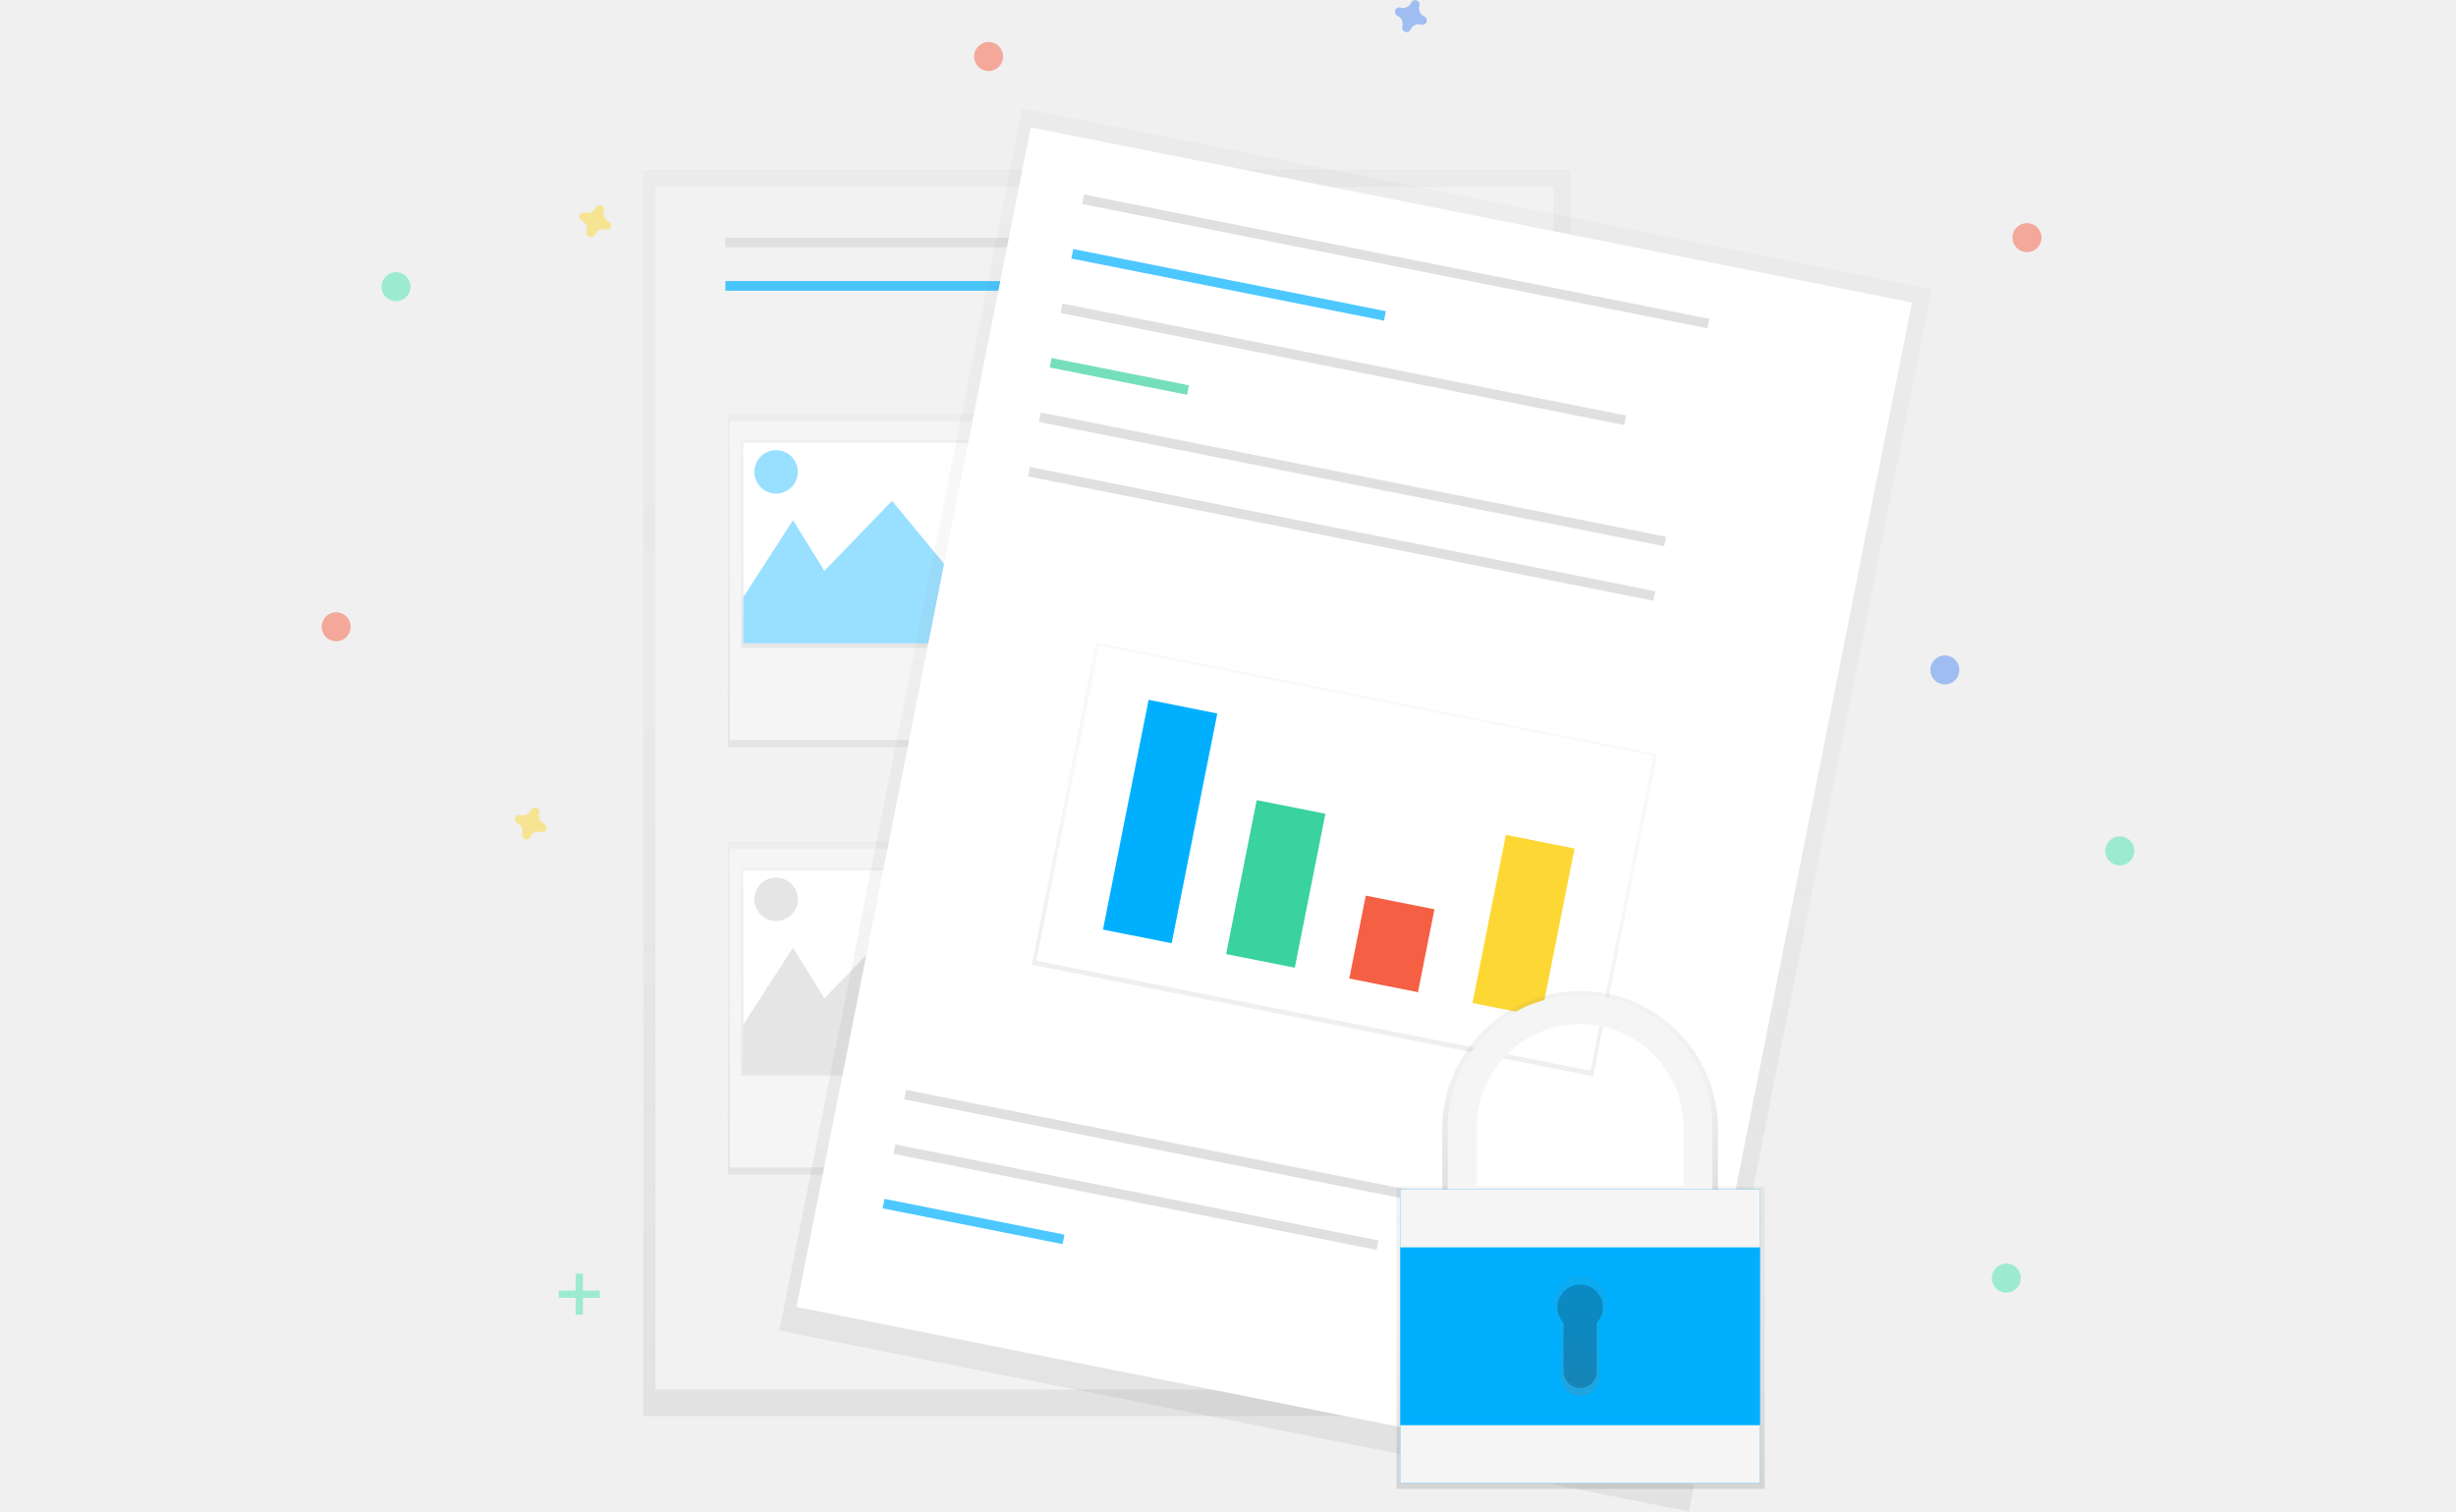
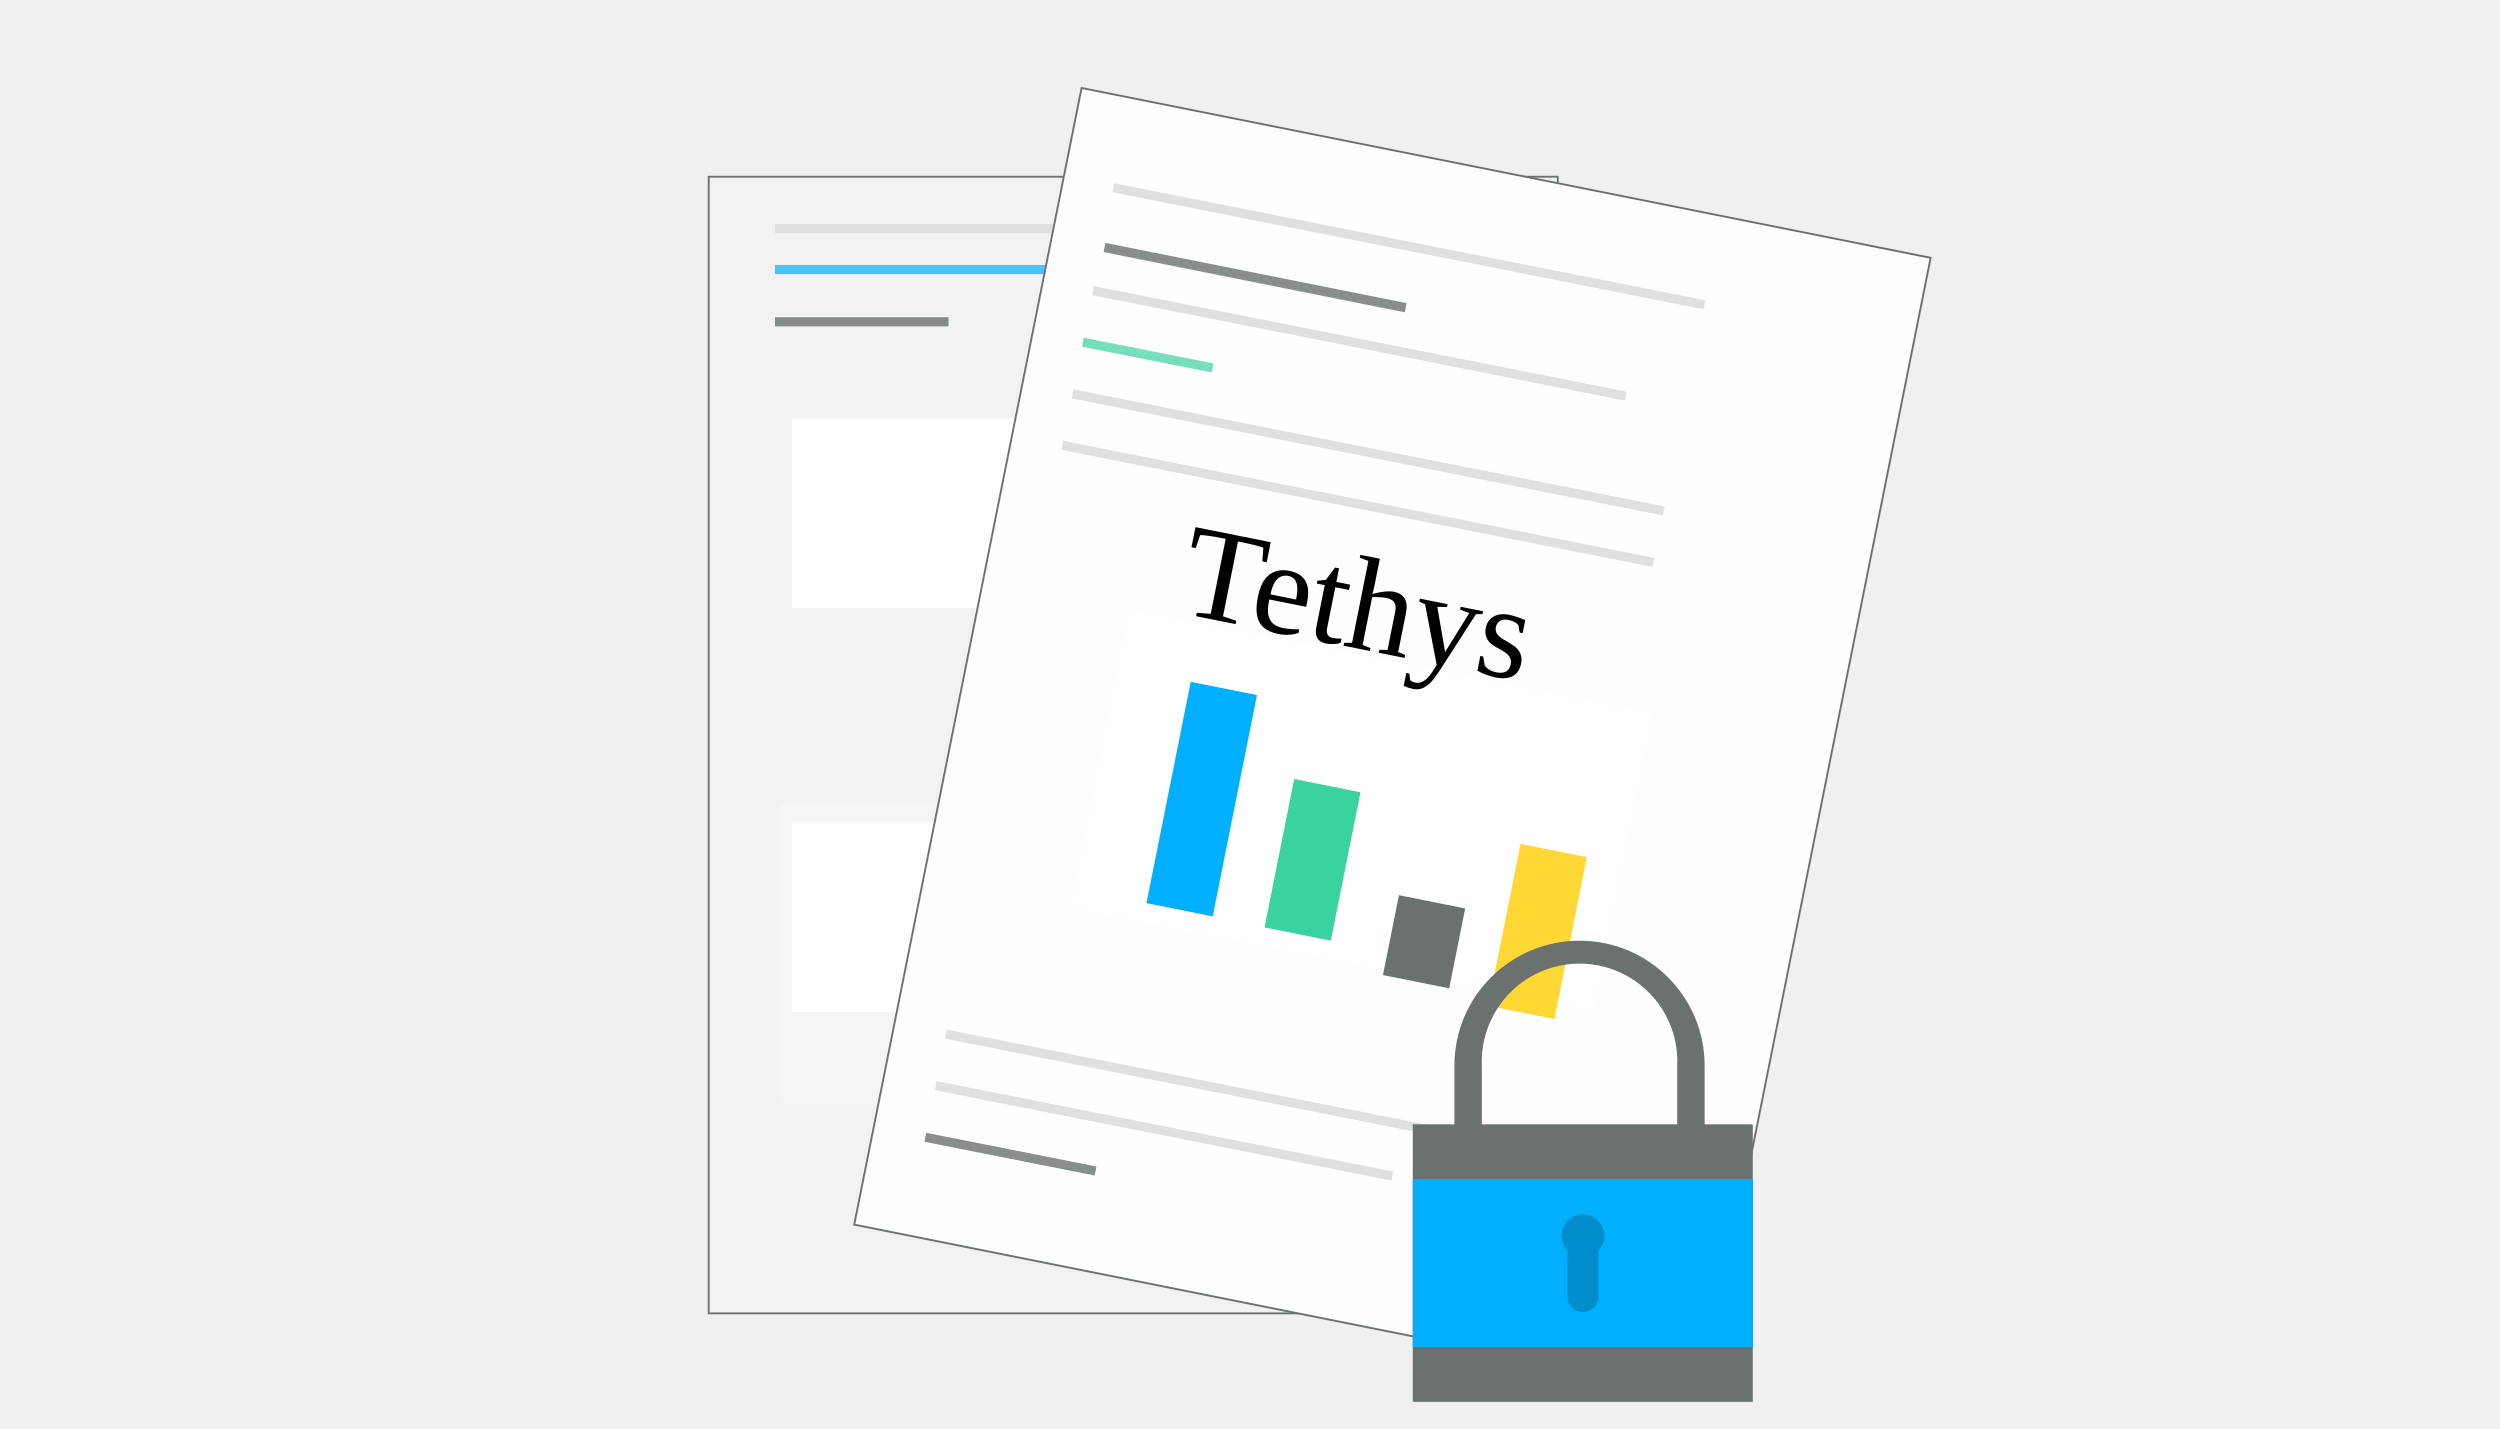
- <svg xmlns="http://www.w3.org/2000/svg" xmlns:xlink="http://www.w3.org/1999/xlink" id="e8f68bdd-4984-4f2e-95b7-7fc8ec281257" data-name="Layer 1" width="130" height="80" viewBox="0 0 918.14 765.54">
-   <defs>
-     <linearGradient id="27aa7b70-b106-4a00-be67-693c8380e41d" x1="397.74" y1="717.25" x2="397.74" y2="86.11" gradientUnits="userSpaceOnUse">
-       <stop offset="0" stop-color="gray" stop-opacity="0.25" />
-       <stop offset="0.54" stop-color="gray" stop-opacity="0.12" />
-       <stop offset="1" stop-color="gray" stop-opacity="0.1" />
-     </linearGradient>
-     <linearGradient id="46a816da-c484-41ec-8a6f-fbf14454d910" x1="288.88" y1="378.44" x2="288.88" y2="209.65" xlink:href="#27aa7b70-b106-4a00-be67-693c8380e41d" />
-     <linearGradient id="32b634d8-28f1-48d9-a868-f602a2cad942" x1="288.88" y1="328.29" x2="288.88" y2="223.1" xlink:href="#27aa7b70-b106-4a00-be67-693c8380e41d" />
-     <clipPath id="7a4c6aff-0be0-461b-a111-b3ae1b8fbf73" transform="translate(-140.93 -67.23)">
-       <rect id="8cc91f6d-19b0-43cc-9c18-2faa83ac34ba" data-name="&lt;Rectangle&gt;" x="354.51" y="291.55" width="150.6" height="101.52" fill="#fff" />
-     </clipPath>
-     <linearGradient id="38f1cb81-8fac-4205-a0ff-a33ac00d354c" x1="288.88" y1="594.94" x2="288.88" y2="426.14" xlink:href="#27aa7b70-b106-4a00-be67-693c8380e41d" />
-     <linearGradient id="6fc01aaf-135e-403e-a209-43b2a4fe59f1" x1="288.88" y1="544.79" x2="288.88" y2="439.6" xlink:href="#27aa7b70-b106-4a00-be67-693c8380e41d" />
-     <clipPath id="79ce363a-d134-40e4-9f82-b96d04a36978" transform="translate(-140.93 -67.23)">
-       <rect id="5b44e697-61fe-43bd-9a58-5f3e41301748" data-name="&lt;Rectangle&gt;" x="354.51" y="508.05" width="150.6" height="101.52" fill="#fff" />
-     </clipPath>
-     <linearGradient id="54803c44-522d-4b9e-9a34-f1f7b43e8483" x1="671.57" y1="760.34" x2="671.57" y2="129.2" gradientTransform="translate(1109.43 -194.1) rotate(90)" xlink:href="#27aa7b70-b106-4a00-be67-693c8380e41d" />
-     <linearGradient id="089a6a47-adaa-499b-aefb-cd6464b62fb8" x1="670.96" y1="553.63" x2="670.96" y2="387.28" gradientTransform="translate(1129.51 -168.41) rotate(90)" xlink:href="#27aa7b70-b106-4a00-be67-693c8380e41d" />
-     <linearGradient id="fd8d88e0-7826-450d-9e0b-001d1be709c2" x1="637.66" y1="754.12" x2="637.66" y2="601.05" xlink:href="#27aa7b70-b106-4a00-be67-693c8380e41d" />
-     <linearGradient id="8d1793c5-b76e-44e2-a52e-569460402331" x1="778.37" y1="673.86" x2="778.37" y2="569.13" xlink:href="#27aa7b70-b106-4a00-be67-693c8380e41d" />
-     <linearGradient id="4745700d-8097-45ff-9f71-625443fc4ad8" x1="778.37" y1="774.41" x2="778.37" y2="713.66" xlink:href="#27aa7b70-b106-4a00-be67-693c8380e41d" />
-   </defs>
-   <g opacity="0.5">
-     <rect x="162.9" y="86.11" width="469.69" height="631.14" fill="url(#27aa7b70-b106-4a00-be67-693c8380e41d)" />
-   </g>
-   <rect x="169.02" y="94.67" width="455.01" height="609.12" fill="#f2f2f2" />
-   <rect x="204.49" y="120.36" width="156.56" height="4.89" fill="#e0e0e0" />
-   <rect x="204.49" y="142.37" width="156.56" height="4.89" fill="#00b0ff" opacity="0.7" />
-   <rect x="384.29" y="120.36" width="156.56" height="4.89" fill="#e0e0e0" />
-   <rect x="408.75" y="259.8" width="156.56" height="4.89" fill="#e0e0e0" />
-   <rect x="412.42" y="273.25" width="156.56" height="4.89" fill="#e0e0e0" />
-   <rect x="419.76" y="286.7" width="156.56" height="4.89" fill="#e0e0e0" />
-   <rect x="408.75" y="476.29" width="156.56" height="4.89" fill="#e0e0e0" />
-   <rect x="412.42" y="489.75" width="156.56" height="4.89" fill="#e0e0e0" />
-   <rect x="419.76" y="503.2" width="156.56" height="4.89" fill="#e0e0e0" />
-   <g opacity="0.5">
-     <rect x="205.71" y="209.65" width="166.35" height="168.79" fill="url(#46a816da-c484-41ec-8a6f-fbf14454d910)" />
-   </g>
-   <rect x="206.76" y="213.32" width="163.72" height="161.45" fill="#f5f5f5" />
-   <g opacity="0.5">
-     <rect x="212.53" y="223.1" width="152.7" height="105.19" fill="url(#32b634d8-28f1-48d9-a868-f602a2cad942)" />
-   </g>
-   <rect id="689f37f3-cc41-448d-b172-63ec123bc985" data-name="&lt;Rectangle&gt;" x="213.58" y="224.32" width="150.6" height="101.52" fill="#fff" />
-   <g clip-path="url(#7a4c6aff-0be0-461b-a111-b3ae1b8fbf73)">
-     <polygon points="200.82 322.18 238.74 263.46 254.64 289.15 288.88 253.68 318.24 289.15 343.93 236.56 409.98 341.75 195.93 334.41 200.82 322.18" fill="#00b0ff" opacity="0.4" />
-     <circle cx="230.17" cy="239" r="11.01" fill="#00b0ff" opacity="0.4" />
-   </g>
-   <g opacity="0.5">
-     <rect x="205.71" y="426.14" width="166.35" height="168.79" fill="url(#38f1cb81-8fac-4205-a0ff-a33ac00d354c)" />
-   </g>
-   <rect x="206.76" y="429.81" width="163.72" height="161.45" fill="#f5f5f5" />
-   <g opacity="0.5">
-     <rect x="212.53" y="439.6" width="152.7" height="105.19" fill="url(#6fc01aaf-135e-403e-a209-43b2a4fe59f1)" />
-   </g>
-   <rect id="b429ac3a-f8a8-4171-bcce-5b6c002c0714" data-name="&lt;Rectangle&gt;" x="213.58" y="440.82" width="150.6" height="101.52" fill="#fff" />
-   <g clip-path="url(#79ce363a-d134-40e4-9f82-b96d04a36978)">
-     <polygon points="200.82 538.67 238.74 479.96 254.64 505.65 288.88 470.18 318.24 505.65 343.93 453.05 409.98 558.24 195.93 550.9 200.82 538.67" fill="#bdbdbd" opacity="0.4" />
-     <circle cx="230.17" cy="455.5" r="11.01" fill="#bdbdbd" opacity="0.4" />
-   </g>
-   <g opacity="0.5">
-     <rect x="349.09" y="242.63" width="631.14" height="469.69" transform="translate(-74.16 969.06) rotate(-78.76)" fill="url(#54803c44-522d-4b9e-9a34-f1f7b43e8483)" />
-   </g>
-   <rect x="359.37" y="247.33" width="609.12" height="455.01" transform="translate(-72.16 966.22) rotate(-78.76)" fill="#fff" />
-   <rect x="523.5" y="197.22" width="322.91" height="4.89" transform="translate(-88.86 -196.94) rotate(11.24)" fill="#e0e0e0" />
-   <rect x="433.36" y="650.7" width="322.91" height="4.89" transform="translate(-2.18 -170.66) rotate(11.24)" fill="#e0e0e0" />
-   <rect x="428.58" y="671.14" width="249.52" height="4.89" transform="translate(1.01 -162.18) rotate(11.24)" fill="#e0e0e0" />
-   <rect x="424.6" y="683.47" width="92.96" height="4.89" transform="translate(1.84 -145.91) rotate(11.24)" fill="#00b0ff" opacity="0.7" />
-   <rect x="519.57" y="209.08" width="161.45" height="4.89" transform="translate(-88.17 -180.2) rotate(11.24)" fill="#00b0ff" opacity="0.7" />
-   <rect x="512.84" y="249.31" width="291.11" height="4.89" transform="translate(-79.21 -190.76) rotate(11.24)" fill="#e0e0e0" />
-   <rect x="509.47" y="255.44" width="70.94" height="4.89" transform="translate(-80.19 -168.52) rotate(11.24)" fill="#3ad29f" opacity="0.7" />
-   <rect x="501.56" y="307.59" width="322.91" height="4.89" transform="translate(-67.76 -190.54) rotate(11.24)" fill="#e0e0e0" />
-   <g opacity="0.5">
-     <rect x="575.87" y="357.6" width="166.35" height="289.88" transform="translate(-103.27 983.74) rotate(-78.76)" fill="url(#089a6a47-adaa-499b-aefb-cd6464b62fb8)" />
-   </g>
-   <rect x="516.06" y="420.61" width="286.22" height="162.68" transform="translate(-30.42 -186.11) rotate(11.24)" fill="#fff" />
-   <rect x="496.08" y="335.18" width="322.91" height="4.89" transform="translate(-62.49 -188.94) rotate(11.24)" fill="#e0e0e0" />
-   <rect x="547.86" y="424.02" width="35.47" height="118.64" transform="translate(-35.84 -168.22) rotate(11.24)" fill="#00b0ff" />
-   <rect x="606.43" y="475.19" width="35.47" height="79.5" transform="translate(-28.56 -179.03) rotate(11.24)" fill="#3ad29f" />
-   <rect x="665.23" y="523.93" width="35.47" height="42.81" transform="translate(-21.5 -189.92) rotate(11.24)" fill="#f55f44" />
-   <rect x="731.91" y="492.72" width="35.47" height="86.84" transform="translate(-22.02 -203.09) rotate(11.24)" fill="#fdd835" />
-   <g opacity="0.5">
-     <rect x="128.65" y="645.09" width="3.67" height="20.79" fill="#47e6b1" />
-     <rect x="269.58" y="712.31" width="3.67" height="20.79" transform="translate(853.2 384.07) rotate(90)" fill="#47e6b1" />
-   </g>
-   <path d="M699.44,75.56a4.49,4.49,0,0,1-2.5-5.43,2.16,2.16,0,0,0,.1-.5h0a2.25,2.25,0,0,0-4-1.49h0a2.16,2.16,0,0,0-.25.44,4.49,4.49,0,0,1-5.43,2.5,2.16,2.16,0,0,0-.5-.1h0a2.25,2.25,0,0,0-1.49,4h0a2.16,2.16,0,0,0,.44.25,4.49,4.49,0,0,1,2.5,5.43,2.16,2.16,0,0,0-.1.5h0a2.25,2.25,0,0,0,4,1.49h0a2.16,2.16,0,0,0,.25-.44,4.49,4.49,0,0,1,5.43-2.5,2.16,2.16,0,0,0,.5.1h0a2.25,2.25,0,0,0,1.49-4h0A2.16,2.16,0,0,0,699.44,75.56Z" transform="translate(-140.93 -67.23)" fill="#4d8af0" opacity="0.5" />
-   <path d="M286.33,179.4a4.49,4.49,0,0,1-2.5-5.43,2.16,2.16,0,0,0,.1-.5h0a2.25,2.25,0,0,0-4-1.49h0a2.16,2.16,0,0,0-.25.44,4.49,4.49,0,0,1-5.43,2.5,2.16,2.16,0,0,0-.5-.1h0a2.25,2.25,0,0,0-1.49,4h0a2.16,2.16,0,0,0,.44.25,4.49,4.49,0,0,1,2.5,5.43,2.16,2.16,0,0,0-.1.5h0a2.25,2.25,0,0,0,4,1.49h0a2.16,2.16,0,0,0,.25-.44,4.49,4.49,0,0,1,5.43-2.5,2.16,2.16,0,0,0,.5.1h0a2.25,2.25,0,0,0,1.49-4h0A2.16,2.16,0,0,0,286.33,179.4Z" transform="translate(-140.93 -67.23)" fill="#fdd835" opacity="0.5" />
-   <path d="M253.63,484.46a4.49,4.49,0,0,1-2.5-5.43,2.16,2.16,0,0,0,.1-.5h0a2.25,2.25,0,0,0-4-1.49h0a2.16,2.16,0,0,0-.25.44,4.49,4.49,0,0,1-5.43,2.5,2.16,2.16,0,0,0-.5-.1h0a2.25,2.25,0,0,0-1.49,4h0a2.16,2.16,0,0,0,.44.25,4.49,4.49,0,0,1,2.5,5.43,2.16,2.16,0,0,0-.1.5h0a2.25,2.25,0,0,0,4,1.49h0a2.16,2.16,0,0,0,.25-.44,4.49,4.49,0,0,1,5.43-2.5,2.16,2.16,0,0,0,.5.1h0a2.25,2.25,0,0,0,1.49-4h0A2.16,2.16,0,0,0,253.63,484.46Z" transform="translate(-140.93 -67.23)" fill="#fdd835" opacity="0.5" />
-   <circle cx="337.81" cy="28.62" r="7.34" fill="#f55f44" opacity="0.5" />
-   <circle cx="7.34" cy="317.46" r="7.34" fill="#f55f44" opacity="0.5" />
-   <circle cx="863.76" cy="120.36" r="7.34" fill="#f55f44" opacity="0.5" />
-   <circle cx="822.17" cy="339.3" r="7.34" fill="#4d8af0" opacity="0.5" />
-   <circle cx="37.68" cy="145.22" r="7.34" fill="#47e6b1" opacity="0.5" />
-   <circle cx="853.29" cy="647.34" r="7.34" fill="#47e6b1" opacity="0.5" />
-   <circle cx="910.8" cy="430.97" r="7.34" fill="#47e6b1" opacity="0.5" />
-   <rect x="544.42" y="601.05" width="186.48" height="153.07" fill="url(#fd8d88e0-7826-450d-9e0b-001d1be709c2)" />
-   <path d="M723.82,639a54.55,54.55,0,0,1,109.1,0v34.91h15.27V639a69.82,69.82,0,0,0-139.65,0v34.91h15.27Z" transform="translate(-140.93 -67.23)" fill="url(#8d1793c5-b76e-44e2-a52e-569460402331)" />
-   <path d="M726,638.25a52.37,52.37,0,1,1,104.74,0v33.52H845.4V638.25a67,67,0,0,0-134.06,0v33.52H726Z" transform="translate(-140.93 -67.23)" fill="#f5f5f5" />
-   <rect x="546.32" y="602.45" width="182.24" height="148.73" fill="#00b0ff" />
-   <rect x="546.32" y="602.45" width="182.24" height="148.73" fill="#f5f5f5" />
-   <rect x="546.32" y="631.77" width="182.24" height="90.07" fill="#00b0ff" />
-   <path d="M791.73,727a13.36,13.36,0,1,0-23.08,9.15v28.51a9.72,9.72,0,0,0,19.44,0V736.18A13.3,13.3,0,0,0,791.73,727Z" transform="translate(-140.93 -67.23)" fill="url(#4745700d-8097-45ff-9f71-625443fc4ad8)" />
-   <path d="M789.89,729.38a11.52,11.52,0,1,0-19.9,7.89v24.58a8.38,8.38,0,1,0,16.76,0V737.27A11.47,11.47,0,0,0,789.89,729.38Z" transform="translate(-140.93 -67.23)" opacity="0.2" />
+ <svg xmlns="http://www.w3.org/2000/svg" id="e8f68bdd-4984-4f2e-95b7-7fc8ec281257" width="140" height="80" viewBox="0 0 918.14 765.54">
+   <defs />
+   <rect x="169" y="94.7" width="455" height="609.1" style="fill:#f2f2f2;stroke:#6b716f;stroke-width:1" />
+   <rect x="204.5" y="120" width="156.6" height="4.9" fill="#e0e0e0" />
+   <rect x="204.5" y="142" width="156.6" height="4.9" fill="#00b0ff" opacity="0.7" />
+   <rect opacity="0.8" x="204.5" y="170" width="93" height="4.9" fill="#6b716f" />
+   <rect x="213.6" y="224.3" width="150.6" height="101.5" fill="#ffffff" />
+   <rect fill="#f5f5f5" height="161.4" width="163.7" x="206.8" y="429.8" />
+   <rect fill="#ffffff" height="101.5" width="150.6" x="213.6" y="440.8" />
+   <rect style="fill:#fefefe;stroke:#6b716f;stroke-width:1" height="455" transform="matrix(0.2,-1,1,0.2,-72.2,966.2)" width="609.1" x="359.4" y="247.3" />
+   <rect fill="#e0e0e0" height="4.9" transform="translate(-88.9,-196.9) rotate(11.2)" width="322.9" x="523.5" y="197.2" />
+   <rect x="433.4" y="650.7" width="322.9" height="4.9" transform="translate(-2.2,-170.7) rotate(11.2)" fill="#e0e0e0" />
+   <rect x="428.6" y="671.1" width="249.5" height="4.9" transform="translate(1,-162.2) rotate(11.2)" fill="#e0e0e0" />
+   <rect opacity="0.8" x="424.6" y="683.5" width="93" height="4.9" transform="translate(1.8,-145.9) rotate(11.2)" fill="#6b716f" />
+   <rect opacity="0.8" x="511.4" y="208.1" width="161.4" height="4.9" transform="matrix(1,0.2,-0.2,1,-88.2,-180.2)" fill="#6b716f" />
+   <rect x="512.8" y="249.3" width="291.1" height="4.9" transform="translate(-79.2,-190.8) rotate(11.2)" fill="#e0e0e0" />
+   <rect opacity="0.7" x="509.5" y="255.4" width="70.9" height="4.9" transform="translate(-80.2,-168.5) rotate(11.2)" fill="#3ad29f" />
+   <rect x="501.6" y="307.6" width="322.9" height="4.9" transform="translate(-67.8,-190.5) rotate(11.2)" fill="#e0e0e0" />
+   <rect fill="#ffffff" height="162.7" transform="translate(-30.4,-186.1) rotate(11.2)" width="286.2" x="516.1" y="420.6" />
+   <rect fill="#e0e0e0" height="4.9" transform="translate(-62.5,-188.9) rotate(11.2)" width="322.9" x="496.1" y="335.2" />
+   <rect x="547.9" y="424" width="35.5" height="118.6" transform="matrix(1,0.2,-0.2,1,-35.8,-168.2)" fill="#00b0ff" />
+   <rect x="606.4" y="475.2" width="35.5" height="79.5" transform="matrix(1,0.2,-0.2,1,-28.6,-179)" fill="#3ad29f" />
+   <rect x="667.6" y="536.1" width="35.5" height="42.8" transform="matrix(1,0.2,-0.2,1,-21.5,-189.9)" fill="#6b716f" />
+   <rect x="728" y="509.7" width="35.5" height="86.8" transform="matrix(1,0.2,-0.2,1,-22,-203.1)" fill="#fdd835" />
+   <path d="M 724.2 638.3 C 723.4 619.1 733.2 600.9 749.7 591 C 766.3 581.1 786.9 581.1 803.4 591 C 820 600.9 829.8 619.1 828.9 638.3 v 33.5 H 843.6 V 638.3 C 843.6 601.3 813.6 571.3 776.6 571.3 C 739.5 571.3 709.5 601.3 709.5 638.3 v 33.5 H 724.2 Z" transform="matrix(1,0,0,1,-140.9,-67.2)" fill="#6b716f" />
+   <rect height="148.7" width="182.2" x="546.3" y="602.5" fill="#6b716f" />
+   <rect height="90.1" width="182.2" x="546.3" y="631.8" fill="#00b0ff" />
+   <path opacity="0.2" d="M 789.9 729.4 a 11.5 11.5 0 1 0 -19.9 7.9 v 24.6 a 8.4 8.4 0 1 0 16.8 0 V 737.3 A 11.5 11.5 0 0 0 789.9 729.4 Z" transform="translate(-140.9,-67.2)" />
+   <text transform="matrix(1,0.2,-0.2,1,46.9,-88.5)" font-size="70" textLength="200" fill="#000000" x="438.3" y="328.9">
+         Tethys
+     </text>
</svg>
